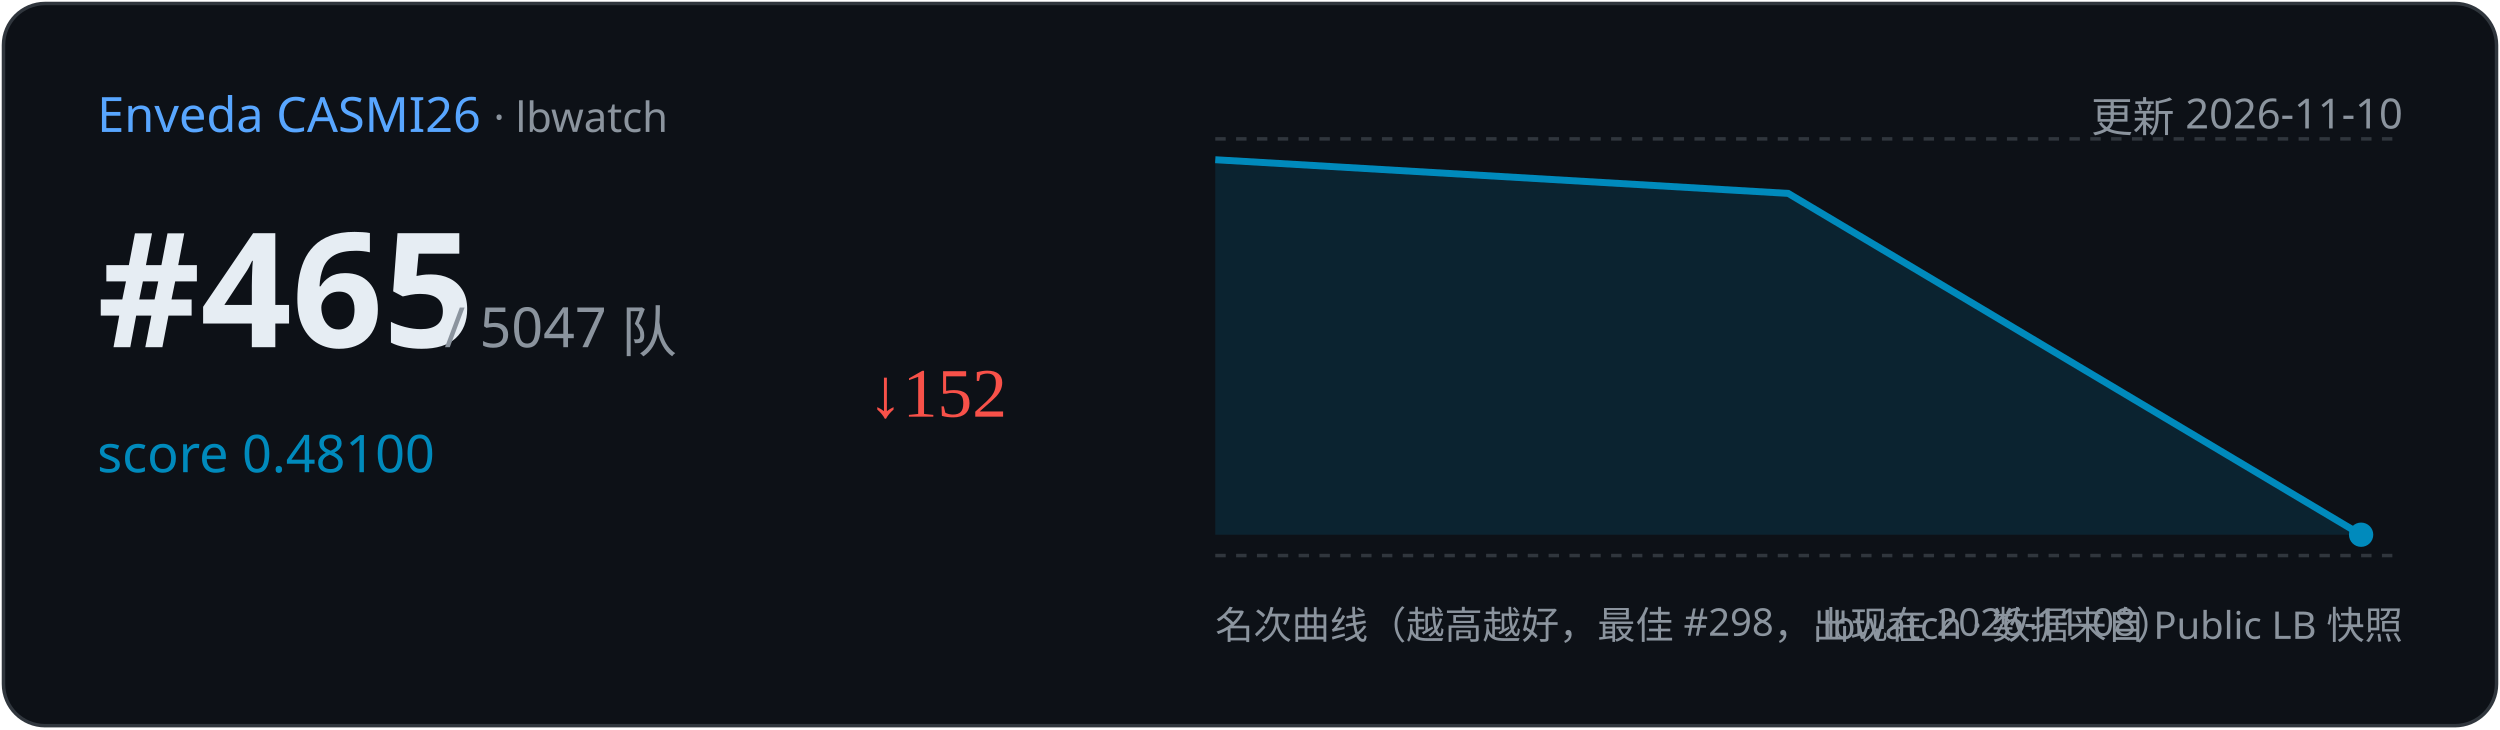
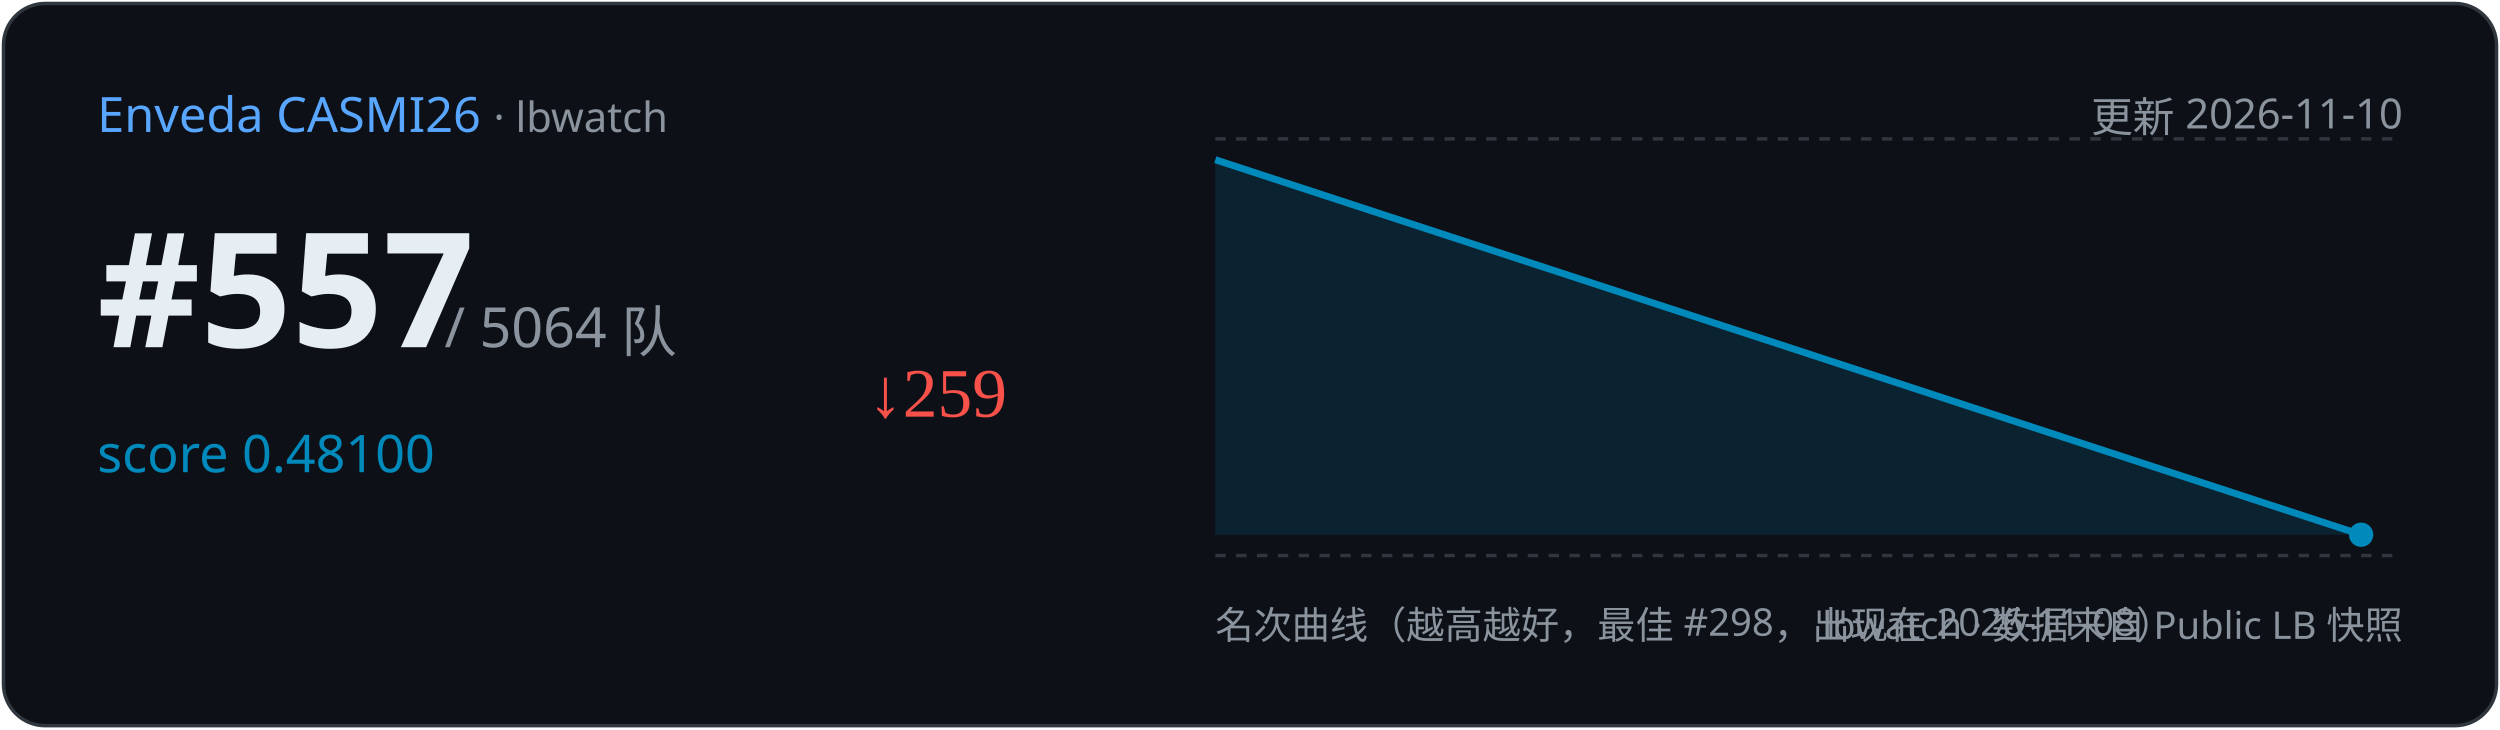
<svg xmlns="http://www.w3.org/2000/svg" width="720" height="210" viewBox="0 0 720 210">
  <rect x="1" y="1" width="718" height="208" rx="12" fill="#0d1117" stroke="#30363d" />
  <text x="28" y="38" font-family="Segoe UI,sans-serif" font-size="14" fill="#58a6ff">Enveda CASMI26
    <tspan fill="#8b949e" font-size="12"> · lbwatch</tspan>
  </text>
  <text x="692" y="38" text-anchor="end" font-family="Segoe UI,sans-serif" font-size="12" fill="#8b949e">更新 2026-11-10</text>
-   <text x="28" y="100" font-family="Segoe UI,sans-serif" font-size="46" font-weight="700" fill="#e6edf3">#465</text>
-   <text x="128" y="100" font-family="Segoe UI,sans-serif" font-size="16" fill="#8b949e">/ 5047 队</text>
+   <text x="28" y="100" font-family="Segoe UI,sans-serif" font-size="46" font-weight="700" fill="#e6edf3">#557</text>
+   <text x="128" y="100" font-family="Segoe UI,sans-serif" font-size="16" fill="#8b949e">/ 5064 队</text>
  <text x="28" y="136" font-family="Segoe UI,sans-serif" font-size="15" fill="#008ABC">score 0.48100</text>
-   <text x="250" y="120" font-size="20" fill="#f85149">↓152</text>
+   <text x="250" y="120" font-size="20" fill="#f85149">↓259</text>
  <line x1="350" y1="40" x2="692" y2="40" stroke="#30363d" stroke-dasharray="3 3" />
  <line x1="350" y1="160" x2="692" y2="160" stroke="#30363d" stroke-dasharray="3 3" />
-   <path d="M350.0,46.0 L515.0,55.7 L680.0,154.0 L680.0,154.0 L350.0,154 Z" fill="#008ABC" opacity="0.15" />
-   <polyline points="350.0,46.0 515.0,55.7 680.0,154.0" fill="none" stroke="#008ABC" stroke-width="2" />
+   <path d="M350.0,46.0 L680.0,154.0 L680.0,154.0 L350.0,154 Z" fill="#008ABC" opacity="0.15" />
+   <polyline points="350.0,46.0 680.0,154.0" fill="none" stroke="#008ABC" stroke-width="2" />
  <circle cx="680.0" cy="154.0" r="3.5" fill="#008ABC" />
  <text x="350" y="184" font-family="Segoe UI,sans-serif" font-size="11" fill="#8b949e">名次曲线（越高越好，最佳 #298，出现在 2026-11-08）</text>
  <text x="692" y="184" text-anchor="end" font-family="Segoe UI,sans-serif" font-size="11" fill="#8b949e">lbwatch · 数据来自 Public LB 快照</text>
</svg>
